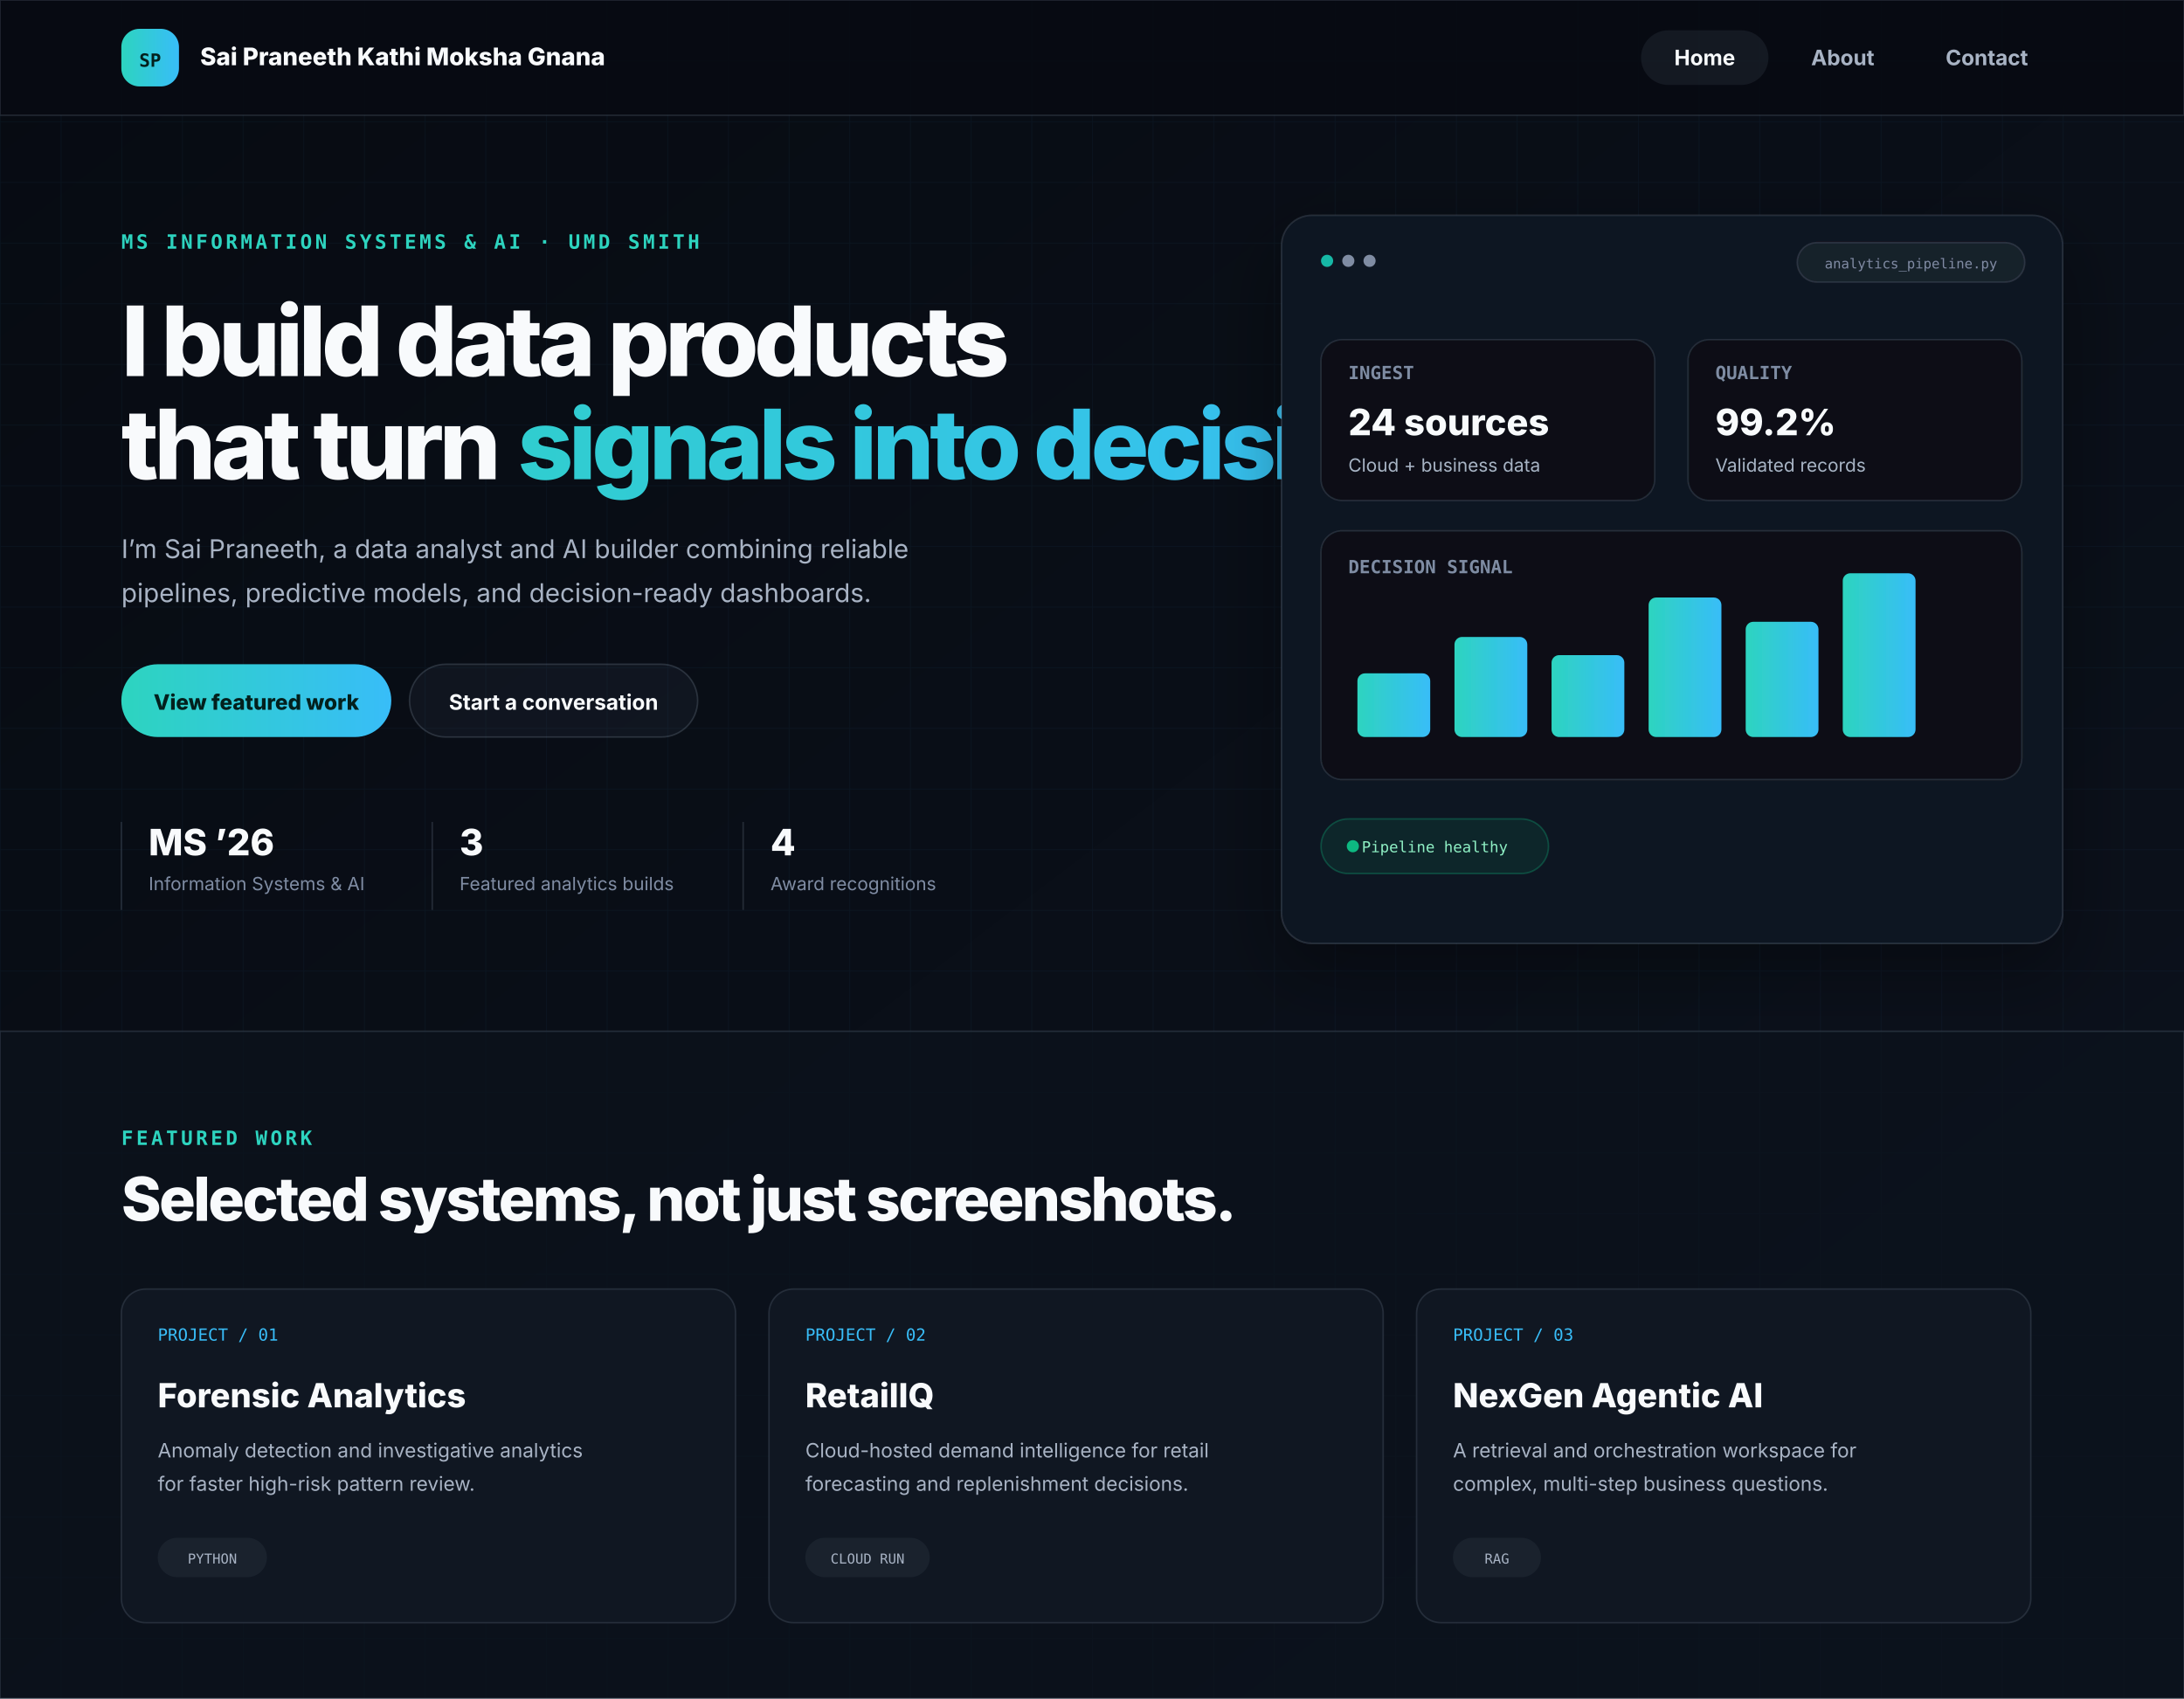
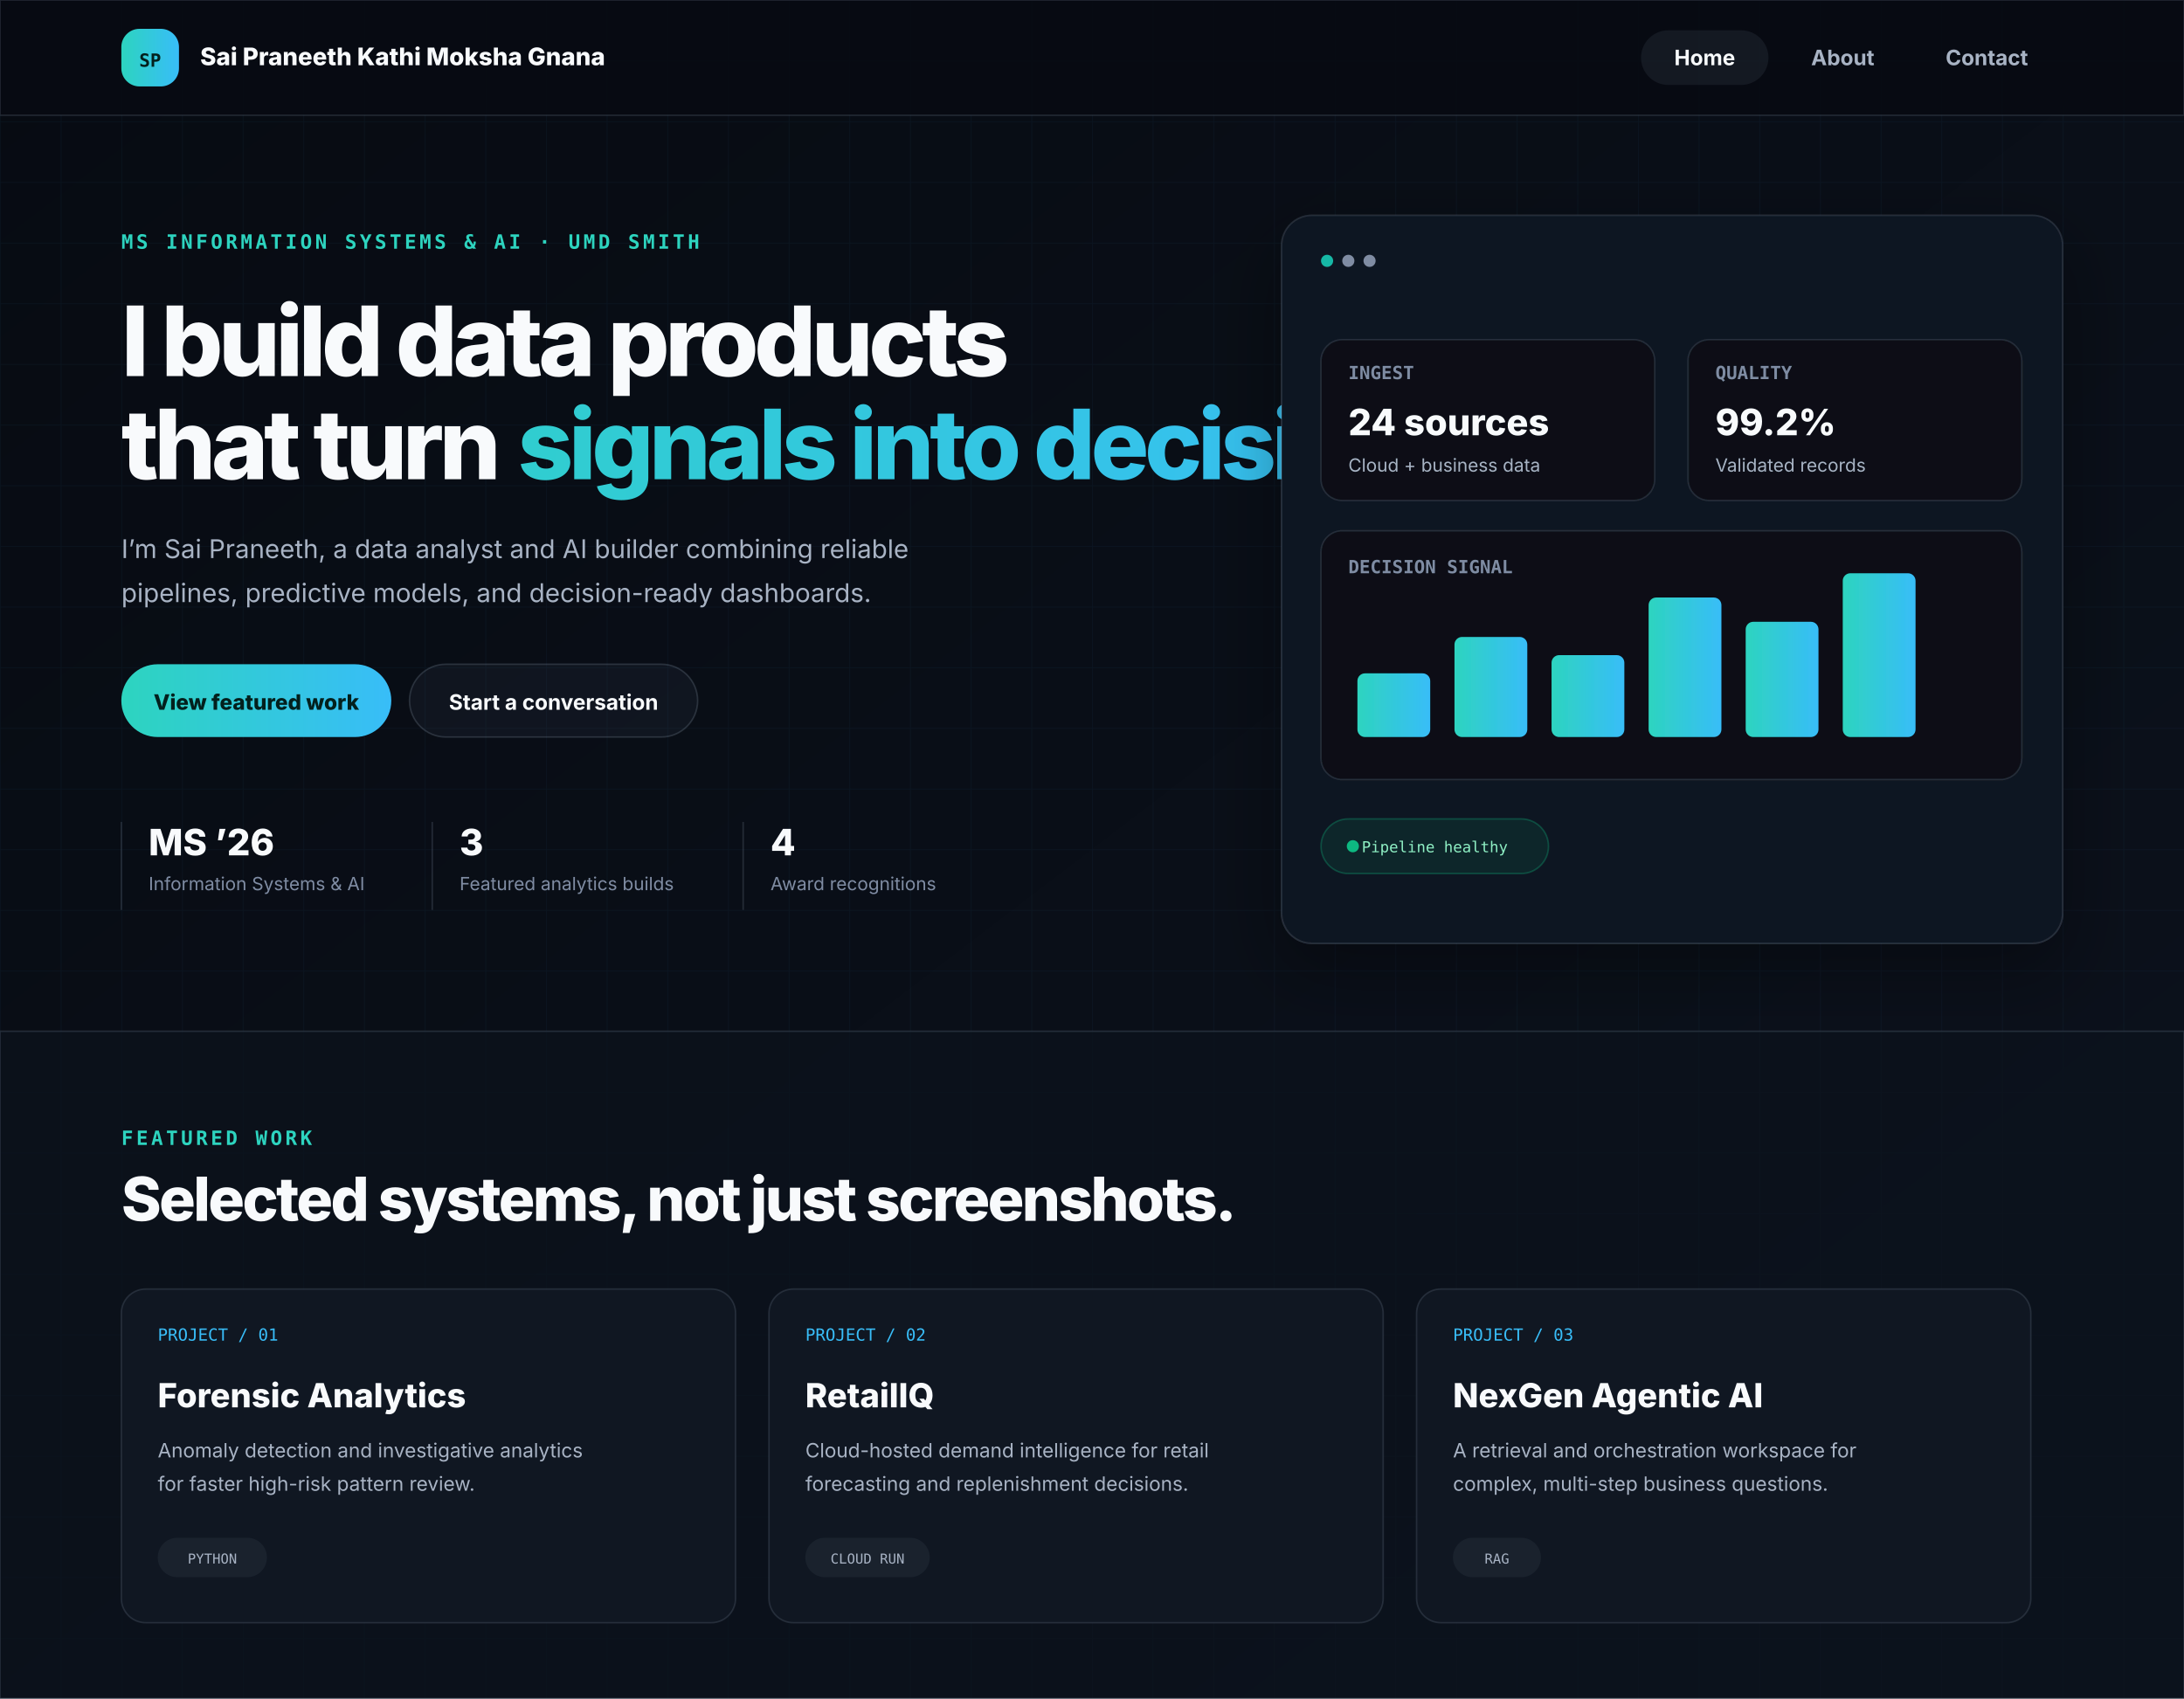
<svg xmlns="http://www.w3.org/2000/svg" width="1440" height="1120" viewBox="0 0 1440 1120">
  <defs>
    <linearGradient id="bg" x1="0" y1="0" x2="1" y2="1">
      <stop stop-color="#070b12" />
      <stop offset="1" stop-color="#0c121d" />
    </linearGradient>
    <linearGradient id="accent" x1="0" y1="0" x2="1" y2="0">
      <stop stop-color="#2dd4bf" />
      <stop offset="1" stop-color="#38bdf8" />
    </linearGradient>
    <pattern id="grid" width="40" height="40" patternUnits="userSpaceOnUse">
      <path d="M40 0H0V40" fill="none" stroke="#38bdf8" stroke-opacity=".045" />
    </pattern>
    <filter id="shadow">
      <feDropShadow dx="0" dy="18" stdDeviation="24" flood-color="#000" flood-opacity=".35" />
    </filter>
    <style>
      .sans{font-family:Inter,Arial,sans-serif}.mono{font-family:'JetBrains Mono',monospace}.muted{fill:#a8b3c4}.dim{fill:#7f8ca3}.white{fill:#f8fafc}.teal{fill:#2dd4bf}.caps{font-size:13px;font-weight:700;letter-spacing:2px}.label{font-size:12px;font-weight:700}.body{font-size:17px}.card{fill:#101722;stroke:#94a3b8;stroke-opacity:.18}
    </style>
  </defs>
  <rect width="1440" height="1120" fill="url(#bg)" />
  <rect width="1440" height="1120" fill="url(#grid)" />
  <rect width="1440" height="76" fill="#070b12" fill-opacity=".9" stroke="#94a3b8" stroke-opacity=".18" />
  <rect x="80" y="19" width="38" height="38" rx="12" fill="url(#accent)" />
  <text x="99" y="44" text-anchor="middle" class="mono" font-size="12" font-weight="800" fill="#03201d">SP</text>
  <text x="132" y="43" class="sans white" font-size="16" font-weight="800">Sai Praneeth Kathi Moksha Gnana</text>
  <g class="sans" font-size="14" font-weight="700">
    <rect x="1082" y="20" width="84" height="36" rx="18" fill="#94a3b8" fill-opacity=".1" />
    <text x="1124" y="43" text-anchor="middle" class="white">Home</text>
    <text x="1215" y="43" text-anchor="middle" class="muted">About</text>
    <text x="1310" y="43" text-anchor="middle" class="muted">Contact</text>
  </g>
  <text x="80" y="164" class="mono teal caps">MS INFORMATION SYSTEMS &amp; AI · UMD SMITH</text>
  <text x="80" y="248" class="sans white" font-size="64" font-weight="800" letter-spacing="-3">I build data products</text>
  <text x="80" y="316" class="sans white" font-size="64" font-weight="800" letter-spacing="-3">that turn <tspan fill="url(#accent)">signals into decisions.</tspan>
  </text>
  <text x="80" y="368" class="sans muted body">I’m Sai Praneeth, a data analyst and AI builder combining reliable</text>
  <text x="80" y="397" class="sans muted body">pipelines, predictive models, and decision-ready dashboards.</text>
  <rect x="80" y="438" width="178" height="48" rx="24" fill="url(#accent)" />
  <text x="169" y="468" text-anchor="middle" class="sans" font-size="14" font-weight="800" fill="#03201d">View featured work</text>
  <rect x="270" y="438" width="190" height="48" rx="24" fill="#94a3b8" fill-opacity=".06" stroke="#94a3b8" stroke-opacity=".22" />
  <text x="365" y="468" text-anchor="middle" class="sans white" font-size="14" font-weight="700">Start a conversation</text>
  <g transform="translate(80 542)">
    <path d="M0 0V58" stroke="#94a3b8" stroke-opacity=".2" />
    <text x="18" y="22" class="sans white" font-size="24" font-weight="800">MS ’26</text>
    <text x="18" y="45" class="sans dim" font-size="12">Information Systems &amp; AI</text>
    <path d="M205 0V58" stroke="#94a3b8" stroke-opacity=".2" />
    <text x="223" y="22" class="sans white" font-size="24" font-weight="800">3</text>
    <text x="223" y="45" class="sans dim" font-size="12">Featured analytics builds</text>
    <path d="M410 0V58" stroke="#94a3b8" stroke-opacity=".2" />
    <text x="428" y="22" class="sans white" font-size="24" font-weight="800">4</text>
    <text x="428" y="45" class="sans dim" font-size="12">Award recognitions</text>
  </g>
  <g transform="translate(845 142)" filter="url(#shadow)">
    <rect width="515" height="480" rx="20" class="card" />
    <circle cx="30" cy="30" r="4" fill="#14b8a6" />
    <circle cx="44" cy="30" r="4" fill="#7f8ca3" />
    <circle cx="58" cy="30" r="4" fill="#7f8ca3" />
-     <rect x="340" y="18" width="150" height="26" rx="13" fill="#94a3b8" fill-opacity=".07" stroke="#94a3b8" stroke-opacity=".18" />
-     <text x="415" y="35" text-anchor="middle" class="mono dim" font-size="9">analytics_pipeline.py</text>
    <rect x="26" y="82" width="220" height="106" rx="14" fill="#070b12" fill-opacity=".7" stroke="#94a3b8" stroke-opacity=".18" />
    <text x="44" y="108" class="mono dim label">INGEST</text>
    <text x="44" y="145" class="sans white" font-size="24" font-weight="800">24 sources</text>
    <text x="44" y="169" class="sans muted" font-size="12">Cloud + business data</text>
    <rect x="268" y="82" width="220" height="106" rx="14" fill="#070b12" fill-opacity=".7" stroke="#94a3b8" stroke-opacity=".18" />
    <text x="286" y="108" class="mono dim label">QUALITY</text>
    <text x="286" y="145" class="sans white" font-size="24" font-weight="800">99.2%</text>
    <text x="286" y="169" class="sans muted" font-size="12">Validated records</text>
    <rect x="26" y="208" width="462" height="164" rx="14" fill="#070b12" fill-opacity=".7" stroke="#94a3b8" stroke-opacity=".18" />
    <text x="44" y="236" class="mono dim label">DECISION SIGNAL</text>
    <g fill="url(#accent)">
      <rect x="50" y="302" width="48" height="42" rx="5" />
      <rect x="114" y="278" width="48" height="66" rx="5" />
      <rect x="178" y="290" width="48" height="54" rx="5" />
      <rect x="242" y="252" width="48" height="92" rx="5" />
      <rect x="306" y="268" width="48" height="76" rx="5" />
      <rect x="370" y="236" width="48" height="108" rx="5" />
    </g>
    <rect x="26" y="398" width="150" height="36" rx="18" fill="#10b981" fill-opacity=".1" stroke="#10b981" stroke-opacity=".3" />
    <circle cx="47" cy="416" r="4" fill="#10b981" />
    <text x="101" y="420" text-anchor="middle" class="mono" fill="#8ef0c4" font-size="10">Pipeline healthy</text>
  </g>
  <rect y="680" width="1440" height="440" fill="#0c121d" fill-opacity=".72" stroke="#94a3b8" stroke-opacity=".18" />
  <text x="80" y="755" class="mono teal caps">FEATURED WORK</text>
  <text x="80" y="805" class="sans white" font-size="40" font-weight="800" letter-spacing="-1.5">Selected systems, not just screenshots.</text>
  <g transform="translate(80 850)">
    <g>
      <rect width="405" height="220" rx="16" class="card" />
      <text x="24" y="34" class="mono" fill="#38bdf8" font-size="11">PROJECT / 01</text>
      <text x="24" y="78" class="sans white" font-size="22" font-weight="800">Forensic Analytics</text>
      <text x="24" y="111" class="sans muted" font-size="13">Anomaly detection and investigative analytics</text>
      <text x="24" y="133" class="sans muted" font-size="13">for faster high-risk pattern review.</text>
      <rect x="24" y="164" width="72" height="26" rx="13" fill="#94a3b8" fill-opacity=".08" />
      <text x="60" y="181" text-anchor="middle" class="mono muted" font-size="9">PYTHON</text>
    </g>
    <g transform="translate(427)">
      <rect width="405" height="220" rx="16" class="card" />
      <text x="24" y="34" class="mono" fill="#38bdf8" font-size="11">PROJECT / 02</text>
      <text x="24" y="78" class="sans white" font-size="22" font-weight="800">RetailIQ</text>
      <text x="24" y="111" class="sans muted" font-size="13">Cloud-hosted demand intelligence for retail</text>
      <text x="24" y="133" class="sans muted" font-size="13">forecasting and replenishment decisions.</text>
      <rect x="24" y="164" width="82" height="26" rx="13" fill="#94a3b8" fill-opacity=".08" />
      <text x="65" y="181" text-anchor="middle" class="mono muted" font-size="9">CLOUD RUN</text>
    </g>
    <g transform="translate(854)">
      <rect width="405" height="220" rx="16" class="card" />
      <text x="24" y="34" class="mono" fill="#38bdf8" font-size="11">PROJECT / 03</text>
      <text x="24" y="78" class="sans white" font-size="22" font-weight="800">NexGen Agentic AI</text>
      <text x="24" y="111" class="sans muted" font-size="13">A retrieval and orchestration workspace for</text>
      <text x="24" y="133" class="sans muted" font-size="13">complex, multi-step business questions.</text>
      <rect x="24" y="164" width="58" height="26" rx="13" fill="#94a3b8" fill-opacity=".08" />
      <text x="53" y="181" text-anchor="middle" class="mono muted" font-size="9">RAG</text>
    </g>
  </g>
</svg>
